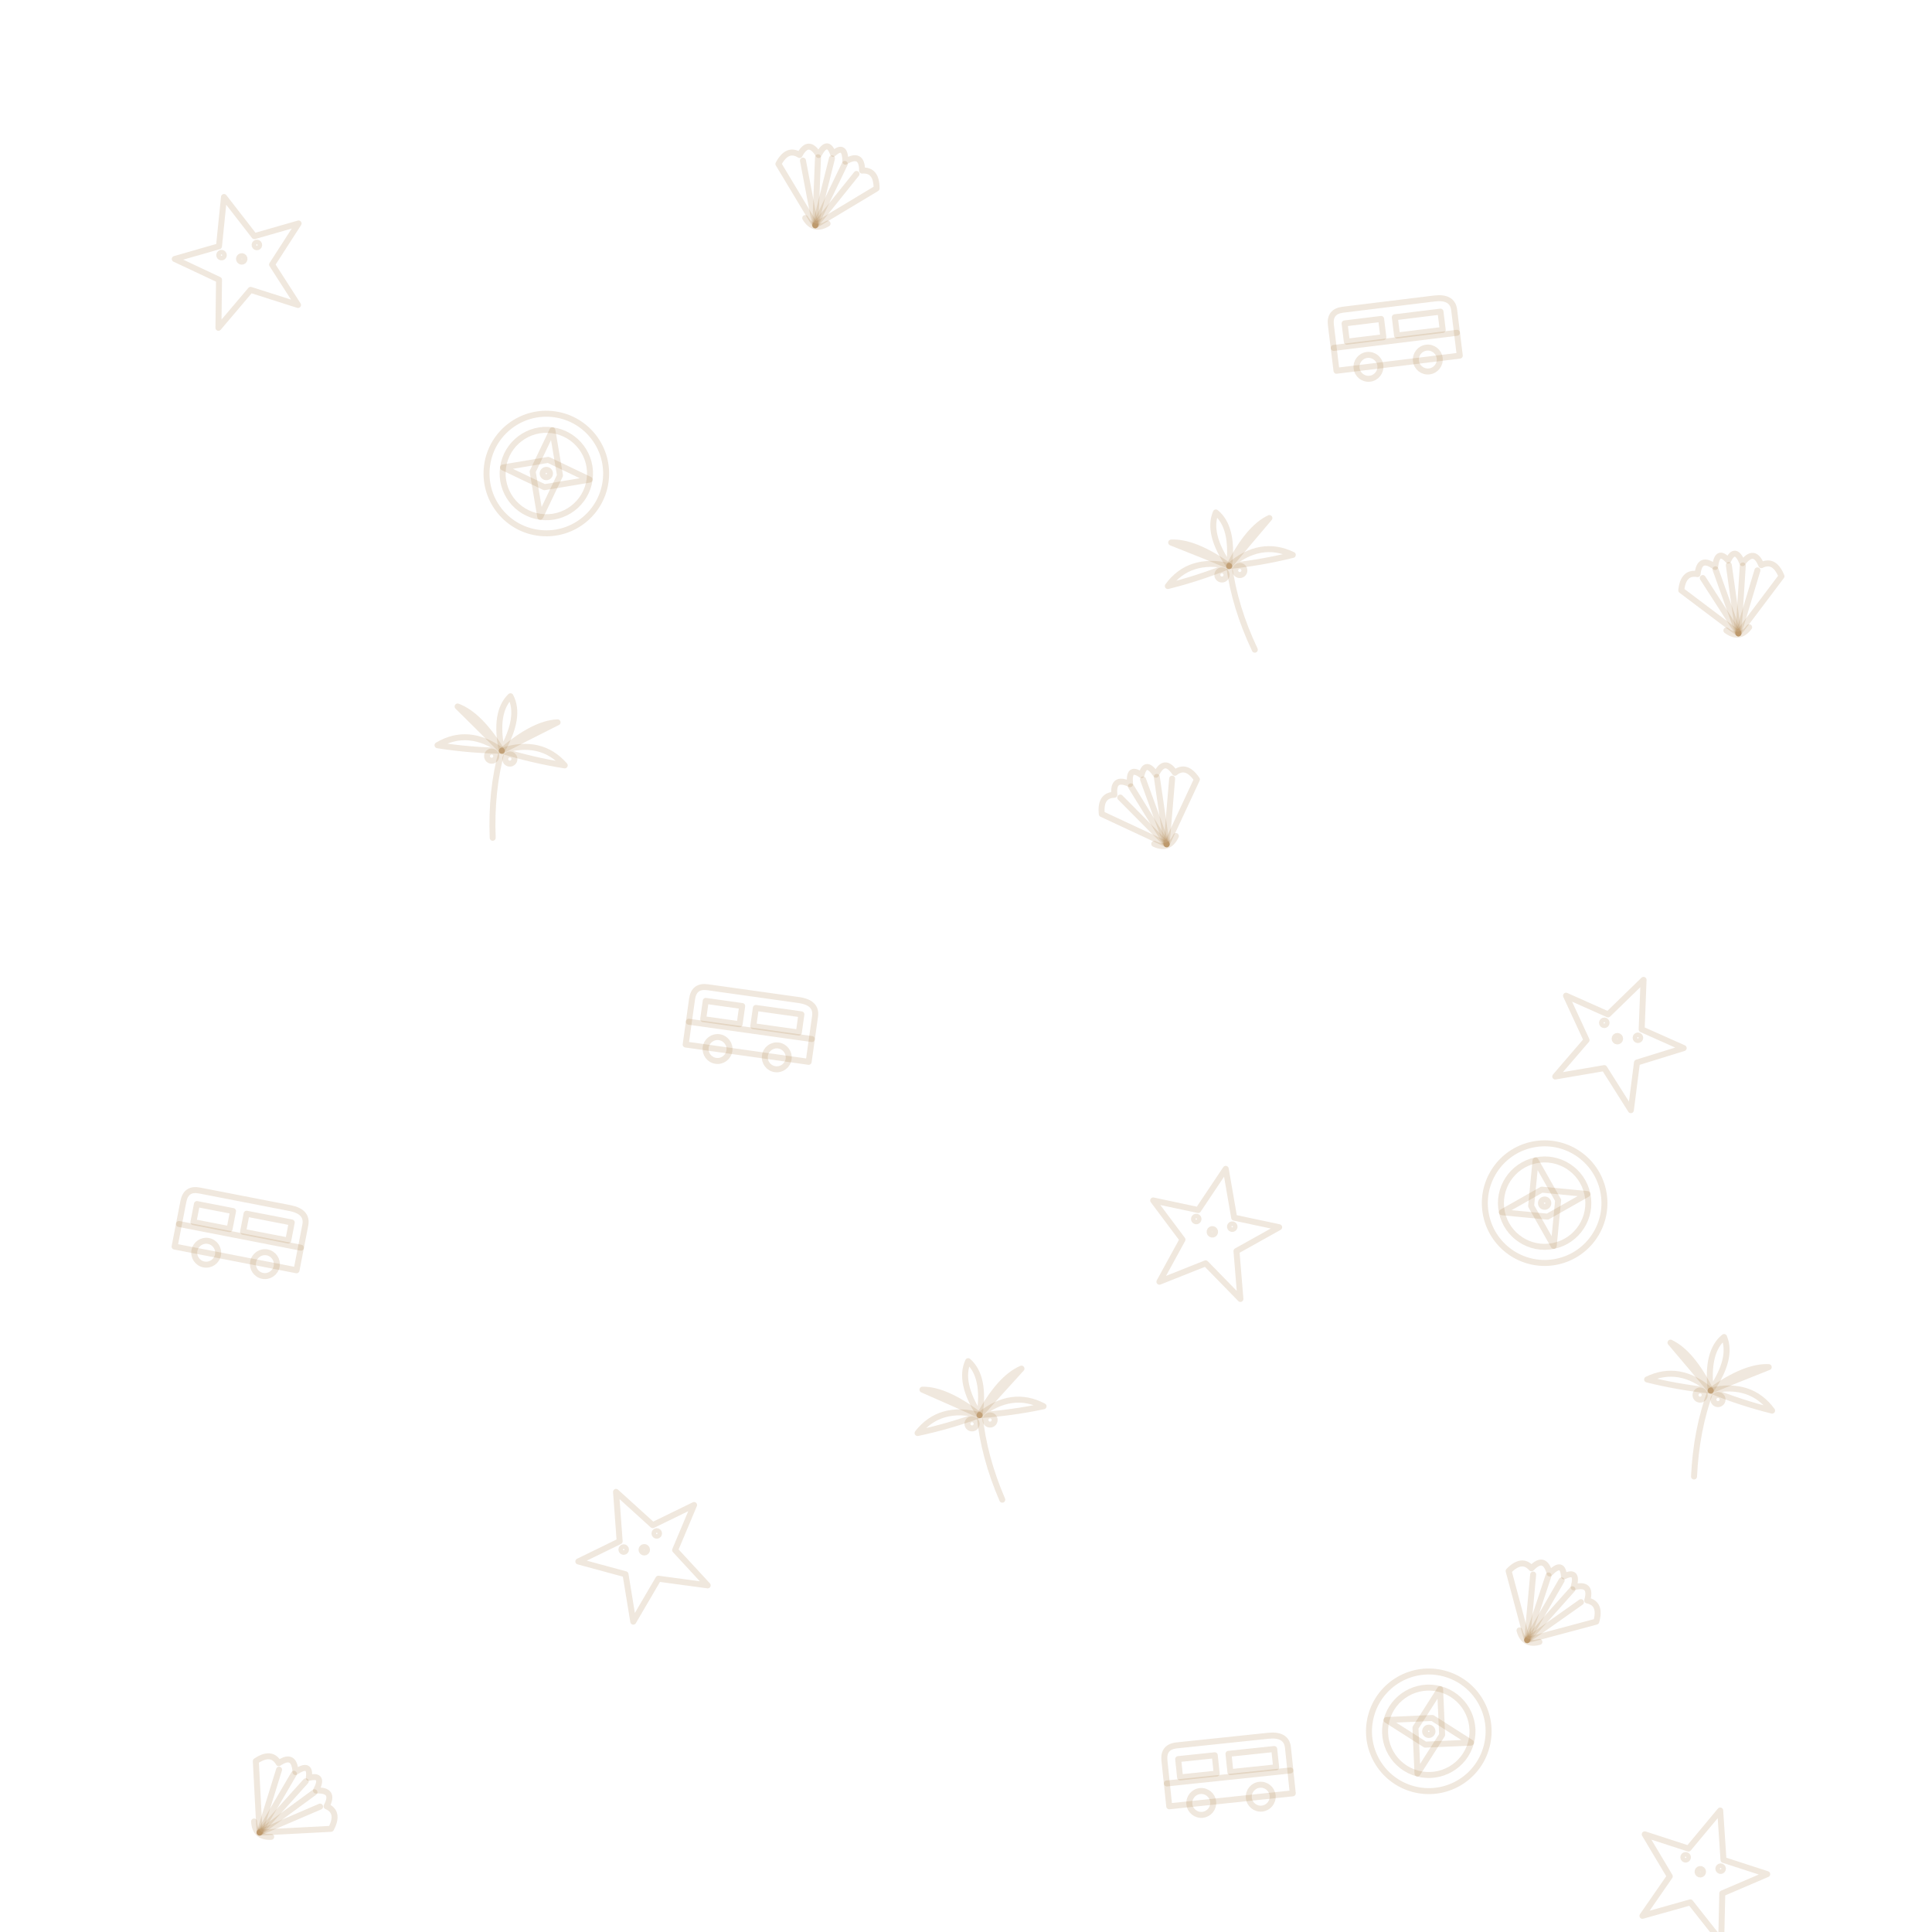
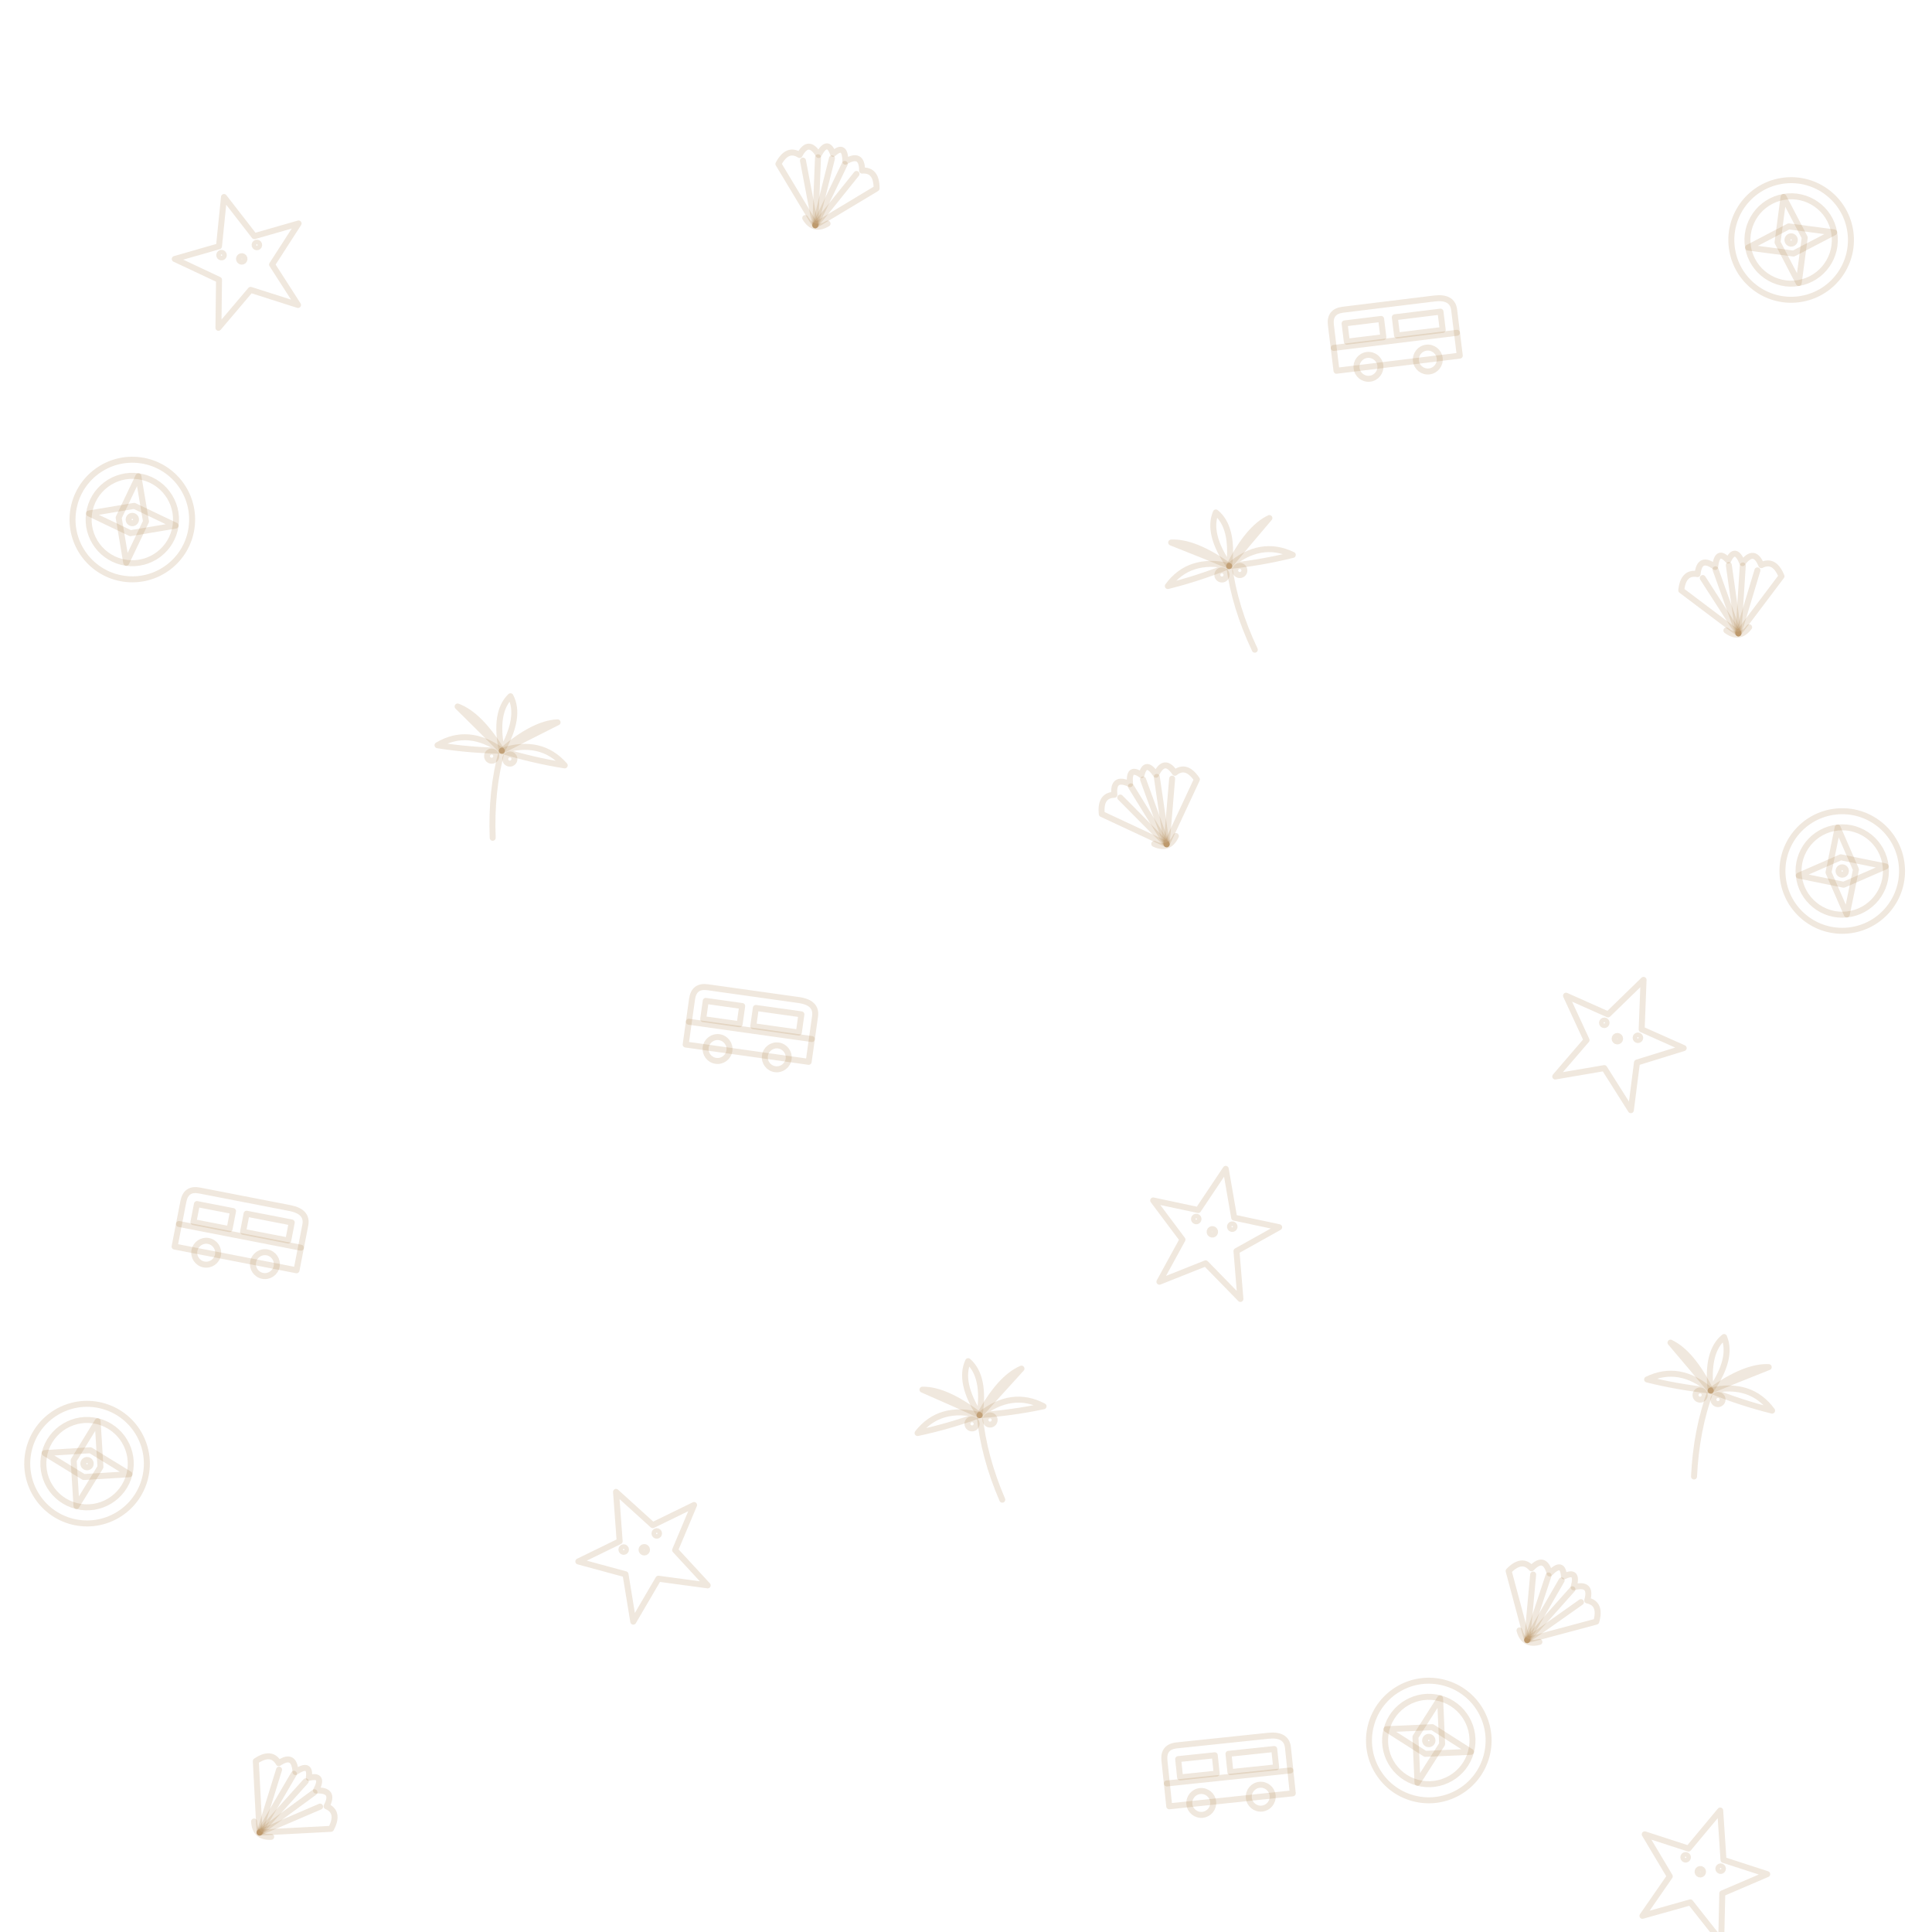
<svg xmlns="http://www.w3.org/2000/svg" width="420" height="420" viewBox="0 0 420 420">
  <defs>
    <g id="star" stroke-linejoin="round" stroke-linecap="round">
      <path d="M15,1 L19,11 L29,11 L21,18 L24,28 L15,22 L6,28 L9,18 L1,11 L11,11 Z" />
      <circle cx="15" cy="15" r="0.6" />
      <circle cx="11" cy="13" r="0.5" />
      <circle cx="19" cy="13" r="0.5" />
    </g>
    <g id="shell" stroke-linejoin="round" stroke-linecap="round">
      <path d="M15,22 L4,11 Q5,7 8,8 Q9,4 12,7 Q13,3 15,6 Q17,3 18,7 Q21,4 22,8 Q25,7 26,11 Z" />
      <path d="M15,22 L9,9" />
      <path d="M15,22 L12,7.5" />
      <path d="M15,22 L15,7" />
      <path d="M15,22 L18,7.5" />
      <path d="M15,22 L21,9" />
      <path d="M12.5,21 Q15,23.5 17.5,21" />
    </g>
    <g id="palm" stroke-linejoin="round" stroke-linecap="round">
      <path d="M15,11 Q14,20 16,30" />
      <path d="M15,11 Q7,7 1,12 Q8,12 15,11 Z" />
      <path d="M15,11 Q9,4 4,3 Q11,8 15,11 Z" />
      <path d="M15,11 Q12,3 15,-1 Q18,3 15,11 Z" />
      <path d="M15,11 Q21,4 26,3 Q19,8 15,11 Z" />
      <path d="M15,11 Q23,7 29,12 Q22,12 15,11 Z" />
      <circle cx="13" cy="12.5" r="1" />
      <circle cx="17" cy="12.5" r="1" />
    </g>
    <g id="compass" stroke-linejoin="round" stroke-linecap="round">
      <circle cx="15" cy="15" r="13" />
      <circle cx="15" cy="15" r="9.5" />
      <path d="M15,5.5 L18,15 L15,24.5 L12,15 Z" />
      <path d="M5.5,15 L15,12 L24.5,15 L15,18 Z" />
      <circle cx="15" cy="15" r="0.8" />
    </g>
    <g id="van" stroke-linejoin="round" stroke-linecap="round">
      <path d="M2,11 Q2,8 5,8 L25,8 Q29,8 29,11 L29,21 L2,21 Z" />
      <path d="M5,11 L13,11 L13,15 L5,15 Z" />
      <path d="M16,11 L26,11 L26,15 L16,15 Z" />
      <path d="M2,16 L29,16" />
      <circle cx="9" cy="21" r="2.6" />
      <circle cx="22" cy="21" r="2.6" />
    </g>
  </defs>
  <g fill="none" stroke="#a06a2e" stroke-opacity="0.16" stroke-width="1.3">
    <use href="#star" transform="translate(34,46) rotate(-16)" />
    <use href="#shell" transform="translate(168,24) rotate(14)" />
    <use href="#van" transform="translate(286,60) rotate(-7)" />
    <use href="#palm" transform="translate(250,116) rotate(-14)" />
    <use href="#palm" transform="translate(96,150) rotate(9)" />
    <use href="#shell" transform="translate(232,168) rotate(-20)" />
    <use href="#star" transform="translate(344,206) rotate(24)" />
    <use href="#van" transform="translate(150,206) rotate(8)" />
    <use href="#van" transform="translate(40,250) rotate(11)" />
    <use href="#shell" transform="translate(360,118) rotate(-8)" />
    <use href="#star" transform="translate(252,250) rotate(12)" />
    <use href="#palm" transform="translate(196,300) rotate(-12)" />
    <use href="#shell" transform="translate(330,330) rotate(30)" />
    <use href="#star" transform="translate(120,330) rotate(-26)" />
    <use href="#palm" transform="translate(360,288) rotate(14)" />
    <use href="#shell" transform="translate(60,372) rotate(42)" />
    <use href="#van" transform="translate(250,372) rotate(-6)" />
    <use href="#star" transform="translate(360,388) rotate(18)" />
-     <use href="#compass" transform="translate(106,86) rotate(8)" />
-     <use href="#compass" transform="translate(318,250) rotate(-12)" />
-     <use href="#compass" transform="translate(300,358) rotate(15)" />
+     <use href="#compass" transform="translate(16,96) rotate(8)" />
+     <use href="#compass" transform="translate(372,40) rotate(-10)" />
+     <use href="#compass" transform="translate(8,300) rotate(14)" />
+     <use href="#compass" transform="translate(384,176) rotate(-6)" />
+     <use href="#compass" transform="translate(300,360) rotate(15)" />
  </g>
</svg>
